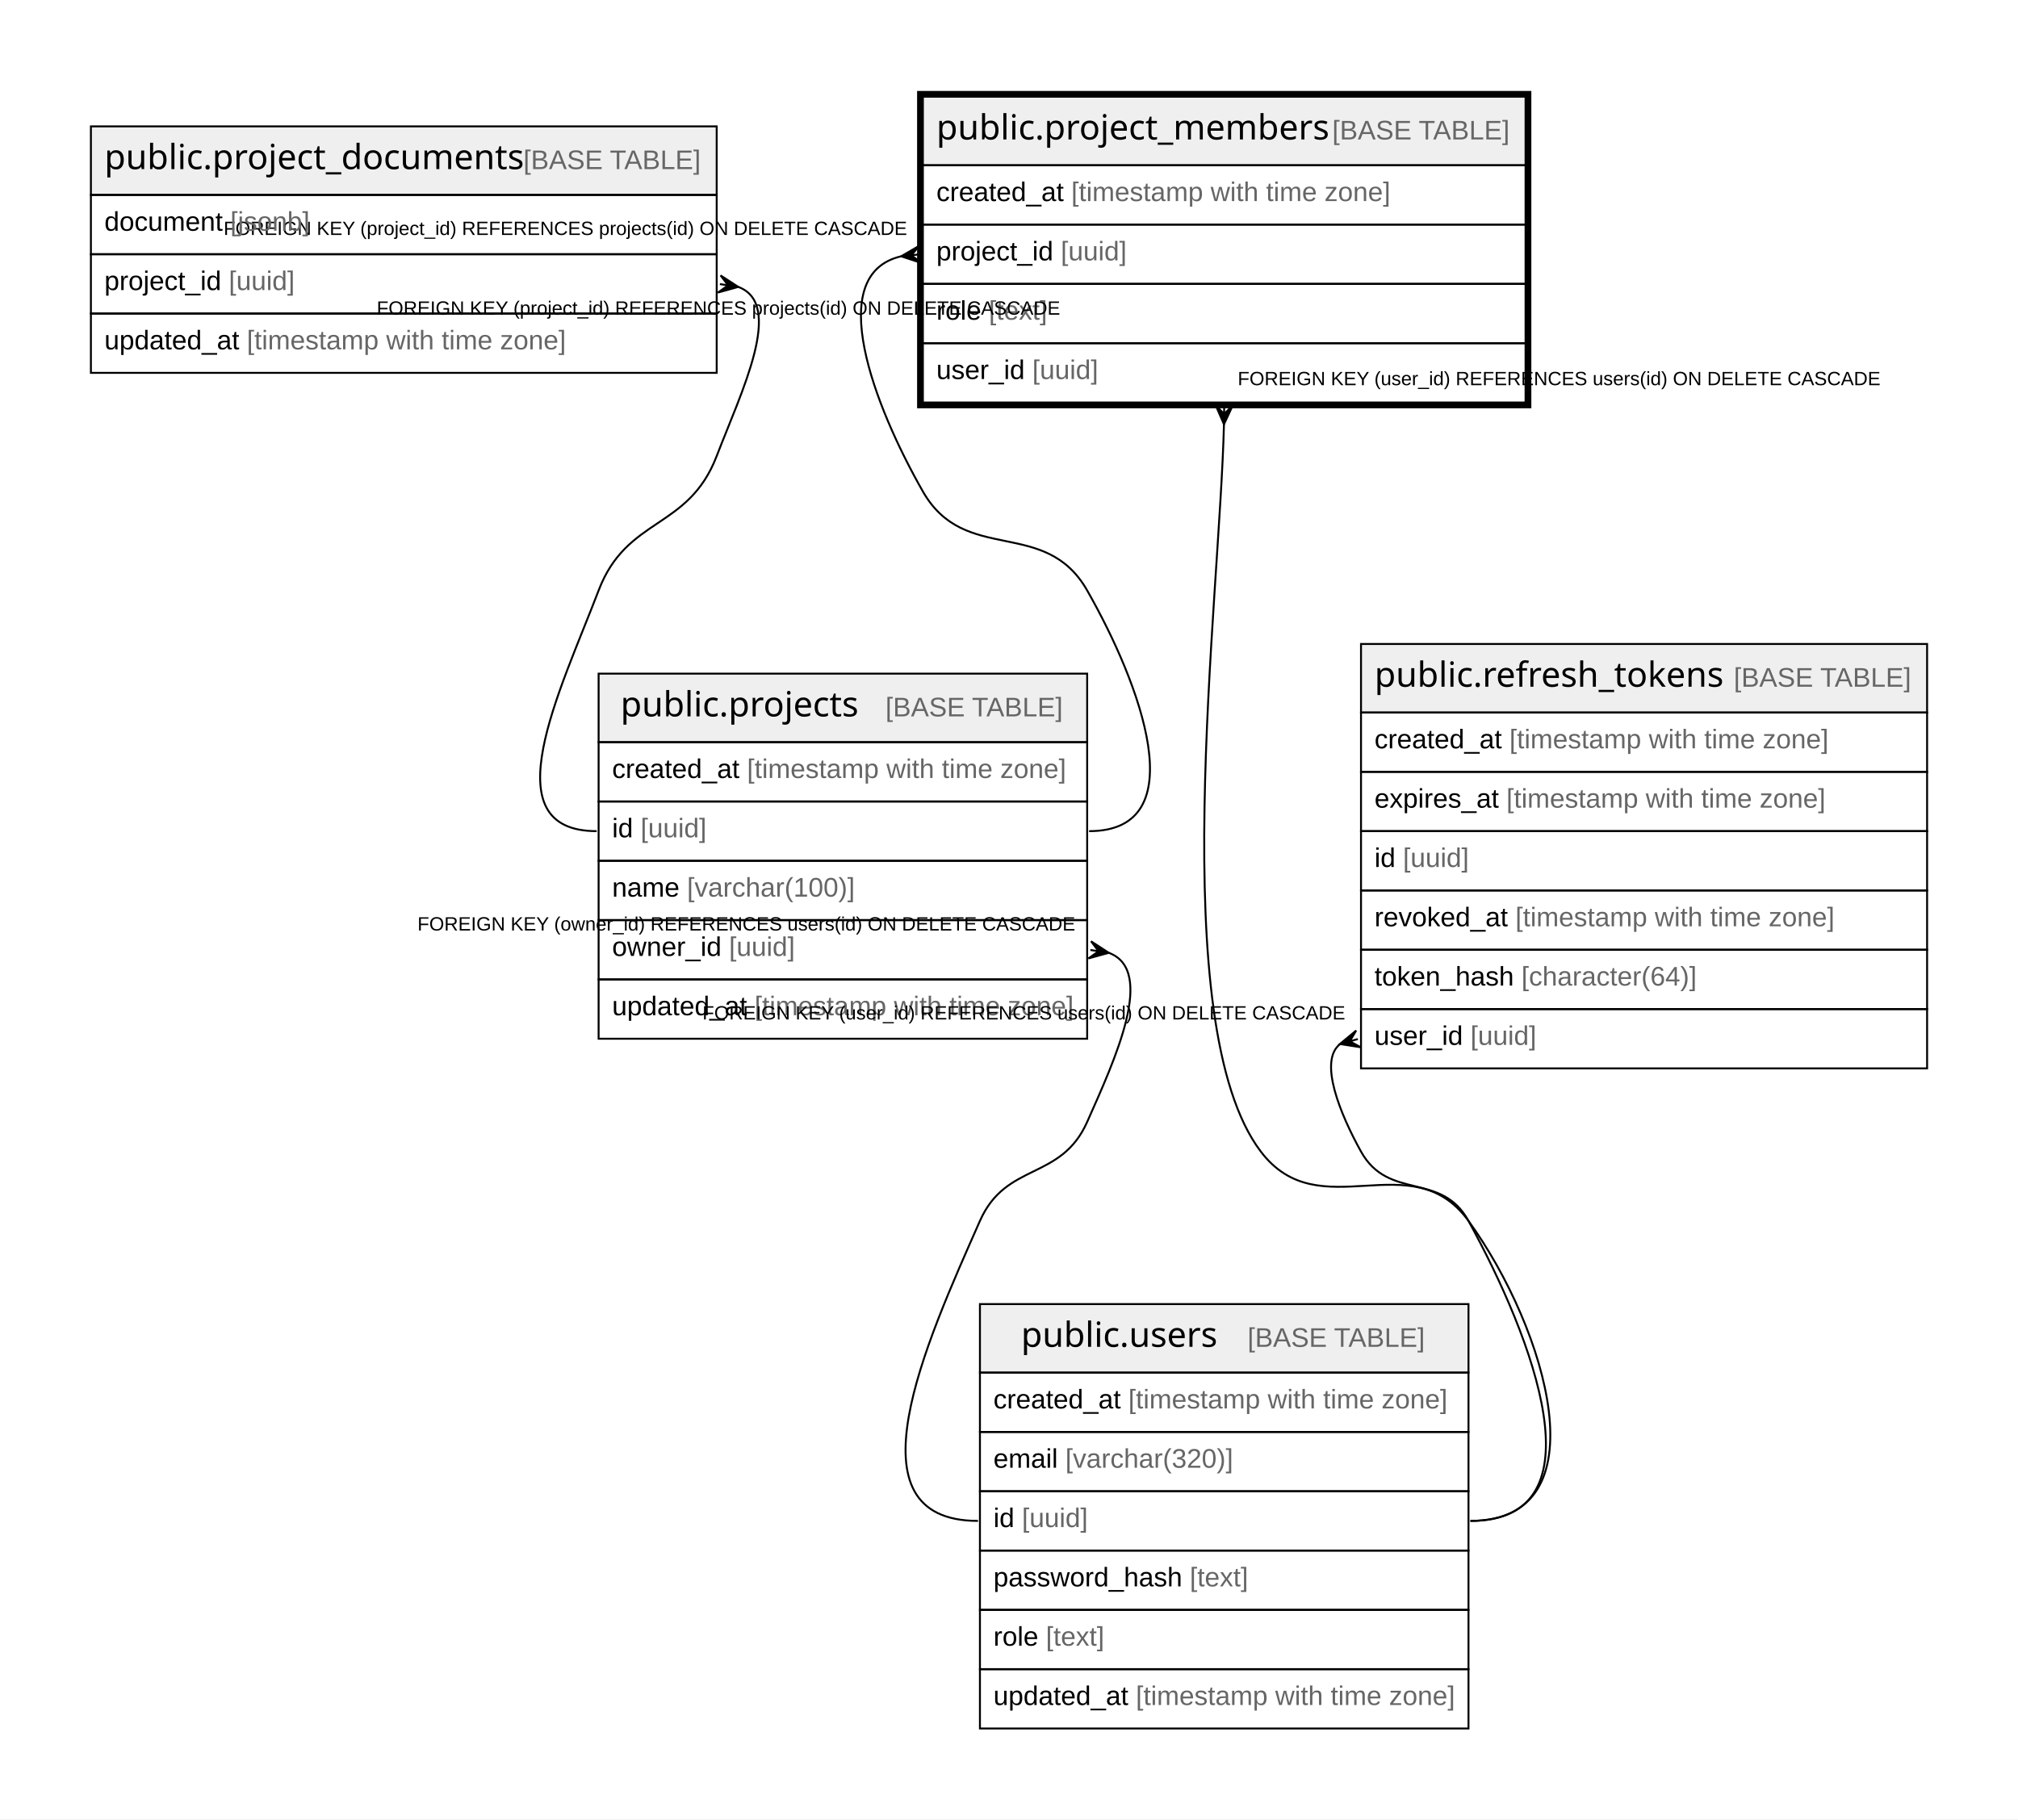
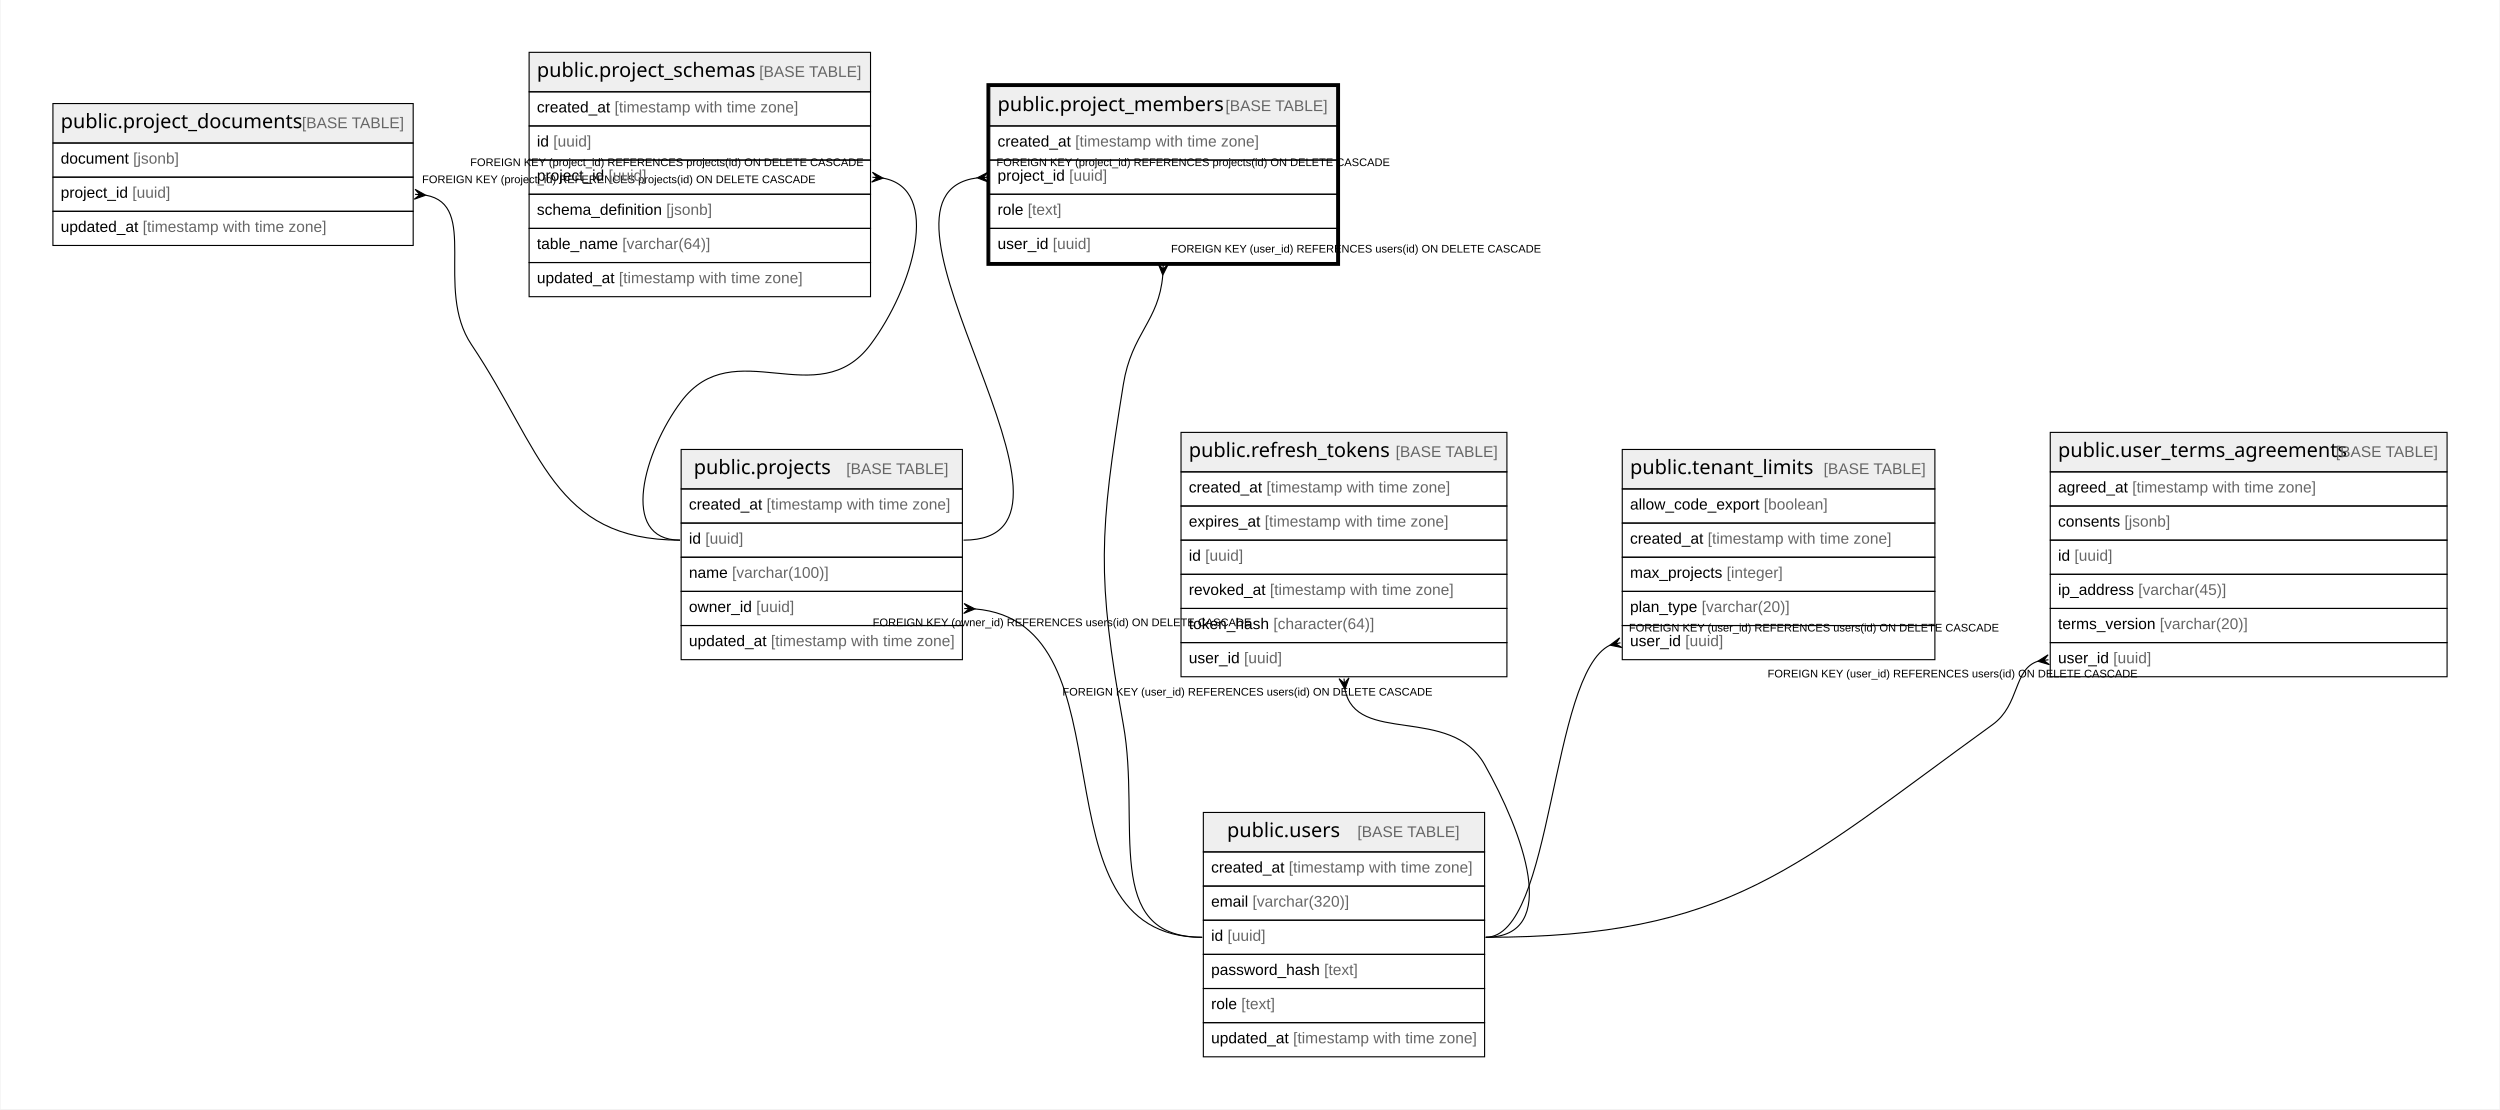
- <svg xmlns="http://www.w3.org/2000/svg" width="1048pt" height="945pt" viewBox="0.00 0.00 1047.84 944.80">
-   <g id="graph0" class="graph" transform="scale(1 1) rotate(0) translate(4 940.8)">
-     <polygon fill="white" stroke="none" points="-4,4 -4,-940.8 1043.84,-940.8 1043.84,4 -4,4" />
+ <svg xmlns="http://www.w3.org/2000/svg" width="2254pt" height="1000pt" viewBox="0.00 0.00 2253.83 1000.40">
+   <g id="graph0" class="graph" transform="scale(1 1) rotate(0) translate(4 996.4)">
+     <polygon fill="white" stroke="none" points="-4,4 -4,-996.4 2249.83,-996.4 2249.83,4 -4,4" />
    <g id="node1" class="node">
-       <polygon fill="#efefef" stroke="none" points="475.2,-855 475.2,-890.6 788.14,-890.6 788.14,-855 475.2,-855" />
-       <polygon fill="none" stroke="black" points="475.2,-855 475.2,-890.6 788.14,-890.6 788.14,-855 475.2,-855" />
-       <text text-anchor="start" x="482.2" y="-868.4" font-family="Arial Bold" font-size="18.00">public.project_members</text>
-       <text text-anchor="start" x="656.65" y="-868.4" font-family="Arial" font-size="14.00">    </text>
-       <text text-anchor="start" x="687.77" y="-868.4" font-family="Arial" font-size="14.00" fill="#666666">[BASE TABLE]</text>
-       <polygon fill="none" stroke="black" points="475.2,-824.2 475.2,-855 788.14,-855 788.14,-824.2 475.2,-824.2" />
-       <text text-anchor="start" x="482.2" y="-836.4" font-family="Arial" font-size="14.00">created_at </text>
-       <text text-anchor="start" x="552.25" y="-836.4" font-family="Arial" font-size="14.00" fill="#666666">[timestamp with time zone]</text>
-       <polygon fill="none" stroke="black" points="475.2,-793.4 475.2,-824.2 788.14,-824.2 788.14,-793.4 475.2,-793.4" />
-       <text text-anchor="start" x="482.2" y="-805.6" font-family="Arial" font-size="14.00">project_id </text>
-       <text text-anchor="start" x="546.8" y="-805.6" font-family="Arial" font-size="14.00" fill="#666666">[uuid]</text>
-       <polygon fill="none" stroke="black" points="475.2,-762.6 475.2,-793.4 788.14,-793.4 788.14,-762.6 475.2,-762.6" />
-       <text text-anchor="start" x="482.2" y="-774.8" font-family="Arial" font-size="14.00">role </text>
-       <text text-anchor="start" x="509.44" y="-774.8" font-family="Arial" font-size="14.00" fill="#666666">[text]</text>
-       <polygon fill="none" stroke="black" points="475.2,-731.8 475.2,-762.6 788.14,-762.6 788.14,-731.8 475.2,-731.8" />
-       <text text-anchor="start" x="482.2" y="-744" font-family="Arial" font-size="14.00">user_id </text>
-       <text text-anchor="start" x="532.01" y="-744" font-family="Arial" font-size="14.00" fill="#666666">[uuid]</text>
-       <polygon fill="none" stroke="black" stroke-width="3" points="473.7,-730.3 473.7,-892.1 789.64,-892.1 789.64,-730.3 473.7,-730.3" />
+       <polygon fill="#efefef" stroke="none" points="888.2,-882.8 888.2,-918.4 1201.14,-918.4 1201.14,-882.8 888.2,-882.8" />
+       <polygon fill="none" stroke="black" points="888.2,-882.8 888.2,-918.4 1201.14,-918.4 1201.14,-882.8 888.2,-882.8" />
+       <text text-anchor="start" x="895.2" y="-896.2" font-family="Arial Bold" font-size="18.00">public.project_members</text>
+       <text text-anchor="start" x="1069.65" y="-896.2" font-family="Arial" font-size="14.00">    </text>
+       <text text-anchor="start" x="1100.77" y="-896.2" font-family="Arial" font-size="14.00" fill="#666666">[BASE TABLE]</text>
+       <polygon fill="none" stroke="black" points="888.2,-852 888.2,-882.8 1201.14,-882.8 1201.14,-852 888.2,-852" />
+       <text text-anchor="start" x="895.2" y="-864.2" font-family="Arial" font-size="14.00">created_at </text>
+       <text text-anchor="start" x="965.25" y="-864.2" font-family="Arial" font-size="14.00" fill="#666666">[timestamp with time zone]</text>
+       <polygon fill="none" stroke="black" points="888.2,-821.2 888.2,-852 1201.14,-852 1201.14,-821.2 888.2,-821.2" />
+       <text text-anchor="start" x="895.2" y="-833.4" font-family="Arial" font-size="14.00">project_id </text>
+       <text text-anchor="start" x="959.8" y="-833.4" font-family="Arial" font-size="14.00" fill="#666666">[uuid]</text>
+       <polygon fill="none" stroke="black" points="888.2,-790.4 888.2,-821.2 1201.14,-821.2 1201.14,-790.4 888.2,-790.4" />
+       <text text-anchor="start" x="895.2" y="-802.6" font-family="Arial" font-size="14.00">role </text>
+       <text text-anchor="start" x="922.44" y="-802.6" font-family="Arial" font-size="14.00" fill="#666666">[text]</text>
+       <polygon fill="none" stroke="black" points="888.2,-759.6 888.2,-790.4 1201.14,-790.4 1201.14,-759.6 888.2,-759.6" />
+       <text text-anchor="start" x="895.2" y="-771.8" font-family="Arial" font-size="14.00">user_id </text>
+       <text text-anchor="start" x="945.01" y="-771.8" font-family="Arial" font-size="14.00" fill="#666666">[uuid]</text>
+       <polygon fill="none" stroke="black" stroke-width="3" points="886.7,-758.1 886.7,-919.9 1202.64,-919.9 1202.64,-758.1 886.7,-758.1" />
    </g>
    <g id="node2" class="node">
-       <polygon fill="#efefef" stroke="none" points="306.83,-555.4 306.83,-591 560.51,-591 560.51,-555.4 306.83,-555.4" />
-       <polygon fill="none" stroke="black" points="306.83,-555.4 306.83,-591 560.51,-591 560.51,-555.4 306.83,-555.4" />
-       <text text-anchor="start" x="318.19" y="-568.8" font-family="Arial Bold" font-size="18.00">public.projects</text>
-       <text text-anchor="start" x="424.66" y="-568.8" font-family="Arial" font-size="14.00">    </text>
-       <text text-anchor="start" x="455.78" y="-568.8" font-family="Arial" font-size="14.00" fill="#666666">[BASE TABLE]</text>
-       <polygon fill="none" stroke="black" points="306.83,-524.6 306.83,-555.4 560.51,-555.4 560.51,-524.6 306.83,-524.6" />
-       <text text-anchor="start" x="313.83" y="-536.8" font-family="Arial" font-size="14.00">created_at </text>
-       <text text-anchor="start" x="383.88" y="-536.8" font-family="Arial" font-size="14.00" fill="#666666">[timestamp with time zone]</text>
-       <polygon fill="none" stroke="black" points="306.83,-493.8 306.83,-524.6 560.51,-524.6 560.51,-493.8 306.83,-493.8" />
-       <text text-anchor="start" x="313.83" y="-506" font-family="Arial" font-size="14.00">id </text>
-       <text text-anchor="start" x="328.62" y="-506" font-family="Arial" font-size="14.00" fill="#666666">[uuid]</text>
-       <polygon fill="none" stroke="black" points="306.83,-463 306.83,-493.8 560.51,-493.8 560.51,-463 306.83,-463" />
-       <text text-anchor="start" x="313.83" y="-475.2" font-family="Arial" font-size="14.00">name </text>
-       <text text-anchor="start" x="352.74" y="-475.2" font-family="Arial" font-size="14.00" fill="#666666">[varchar(100)]</text>
-       <polygon fill="none" stroke="black" points="306.83,-432.2 306.83,-463 560.51,-463 560.51,-432.2 306.83,-432.2" />
-       <text text-anchor="start" x="313.83" y="-444.4" font-family="Arial" font-size="14.00">owner_id </text>
-       <text text-anchor="start" x="374.53" y="-444.4" font-family="Arial" font-size="14.00" fill="#666666">[uuid]</text>
-       <polygon fill="none" stroke="black" points="306.83,-401.4 306.83,-432.2 560.51,-432.2 560.51,-401.4 306.83,-401.4" />
-       <text text-anchor="start" x="313.83" y="-413.6" font-family="Arial" font-size="14.00">updated_at </text>
-       <text text-anchor="start" x="387.79" y="-413.6" font-family="Arial" font-size="14.00" fill="#666666">[timestamp with time zone]</text>
+       <polygon fill="#efefef" stroke="none" points="609.83,-555.4 609.83,-591 863.51,-591 863.51,-555.4 609.83,-555.4" />
+       <polygon fill="none" stroke="black" points="609.83,-555.4 609.83,-591 863.51,-591 863.51,-555.4 609.83,-555.4" />
+       <text text-anchor="start" x="621.19" y="-568.8" font-family="Arial Bold" font-size="18.00">public.projects</text>
+       <text text-anchor="start" x="727.66" y="-568.8" font-family="Arial" font-size="14.00">    </text>
+       <text text-anchor="start" x="758.78" y="-568.8" font-family="Arial" font-size="14.00" fill="#666666">[BASE TABLE]</text>
+       <polygon fill="none" stroke="black" points="609.83,-524.6 609.83,-555.4 863.51,-555.4 863.51,-524.6 609.83,-524.6" />
+       <text text-anchor="start" x="616.83" y="-536.8" font-family="Arial" font-size="14.00">created_at </text>
+       <text text-anchor="start" x="686.88" y="-536.8" font-family="Arial" font-size="14.00" fill="#666666">[timestamp with time zone]</text>
+       <polygon fill="none" stroke="black" points="609.83,-493.8 609.83,-524.6 863.51,-524.6 863.51,-493.8 609.83,-493.8" />
+       <text text-anchor="start" x="616.83" y="-506" font-family="Arial" font-size="14.00">id </text>
+       <text text-anchor="start" x="631.62" y="-506" font-family="Arial" font-size="14.00" fill="#666666">[uuid]</text>
+       <polygon fill="none" stroke="black" points="609.83,-463 609.83,-493.8 863.51,-493.8 863.51,-463 609.83,-463" />
+       <text text-anchor="start" x="616.83" y="-475.2" font-family="Arial" font-size="14.00">name </text>
+       <text text-anchor="start" x="655.74" y="-475.2" font-family="Arial" font-size="14.00" fill="#666666">[varchar(100)]</text>
+       <polygon fill="none" stroke="black" points="609.83,-432.2 609.83,-463 863.51,-463 863.51,-432.2 609.83,-432.2" />
+       <text text-anchor="start" x="616.83" y="-444.4" font-family="Arial" font-size="14.00">owner_id </text>
+       <text text-anchor="start" x="677.53" y="-444.4" font-family="Arial" font-size="14.00" fill="#666666">[uuid]</text>
+       <polygon fill="none" stroke="black" points="609.83,-401.4 609.83,-432.2 863.51,-432.2 863.51,-401.4 609.83,-401.4" />
+       <text text-anchor="start" x="616.83" y="-413.6" font-family="Arial" font-size="14.00">updated_at </text>
+       <text text-anchor="start" x="690.79" y="-413.6" font-family="Arial" font-size="14.00" fill="#666666">[timestamp with time zone]</text>
    </g>
    <g id="edge1" class="edge">
-       <path fill="none" stroke="black" d="M463.86,-807.71C423.46,-798.3 449.98,-729.82 475.2,-685.6 497.13,-647.15 538.58,-672.65 560.51,-634.2 588.03,-585.94 617.07,-509.2 561.51,-509.2" />
-       <polygon fill="black" stroke="black" points="463.92,-807.72 473.4,-813.24 469.23,-808.28 473.54,-808.73 473.54,-808.73 473.54,-808.73 469.23,-808.28 474.34,-804.29 463.92,-807.72" />
-       <text text-anchor="start" x="112.12" y="-818.8" font-family="Arial" font-size="10.00">FOREIGN KEY (project_id) REFERENCES projects(id) ON DELETE CASCADE</text>
+       <path fill="none" stroke="black" d="M876.88,-835.98C754.74,-820.19 1006.67,-509.2 864.51,-509.2" />
+       <polygon fill="black" stroke="black" points="876.89,-835.98 886.6,-841.07 882.21,-836.3 886.54,-836.56 886.54,-836.56 886.54,-836.56 882.21,-836.3 887.14,-832.09 876.89,-835.98" />
+       <text text-anchor="start" x="894.2" y="-846.6" font-family="Arial" font-size="10.00">FOREIGN KEY (project_id) REFERENCES projects(id) ON DELETE CASCADE</text>
+     </g>
+     <g id="node5" class="node">
+       <polygon fill="#efefef" stroke="none" points="1080.83,-228 1080.83,-263.6 1334.51,-263.6 1334.51,-228 1080.83,-228" />
+       <polygon fill="none" stroke="black" points="1080.83,-228 1080.83,-263.6 1334.51,-263.6 1334.51,-228 1080.83,-228" />
+       <text text-anchor="start" x="1102.18" y="-241.4" font-family="Arial Bold" font-size="18.00">public.users</text>
+       <text text-anchor="start" x="1188.67" y="-241.4" font-family="Arial" font-size="14.00">    </text>
+       <text text-anchor="start" x="1219.78" y="-241.4" font-family="Arial" font-size="14.00" fill="#666666">[BASE TABLE]</text>
+       <polygon fill="none" stroke="black" points="1080.83,-197.2 1080.83,-228 1334.51,-228 1334.51,-197.2 1080.83,-197.2" />
+       <text text-anchor="start" x="1087.83" y="-209.4" font-family="Arial" font-size="14.00">created_at </text>
+       <text text-anchor="start" x="1157.88" y="-209.4" font-family="Arial" font-size="14.00" fill="#666666">[timestamp with time zone]</text>
+       <polygon fill="none" stroke="black" points="1080.83,-166.4 1080.83,-197.2 1334.51,-197.2 1334.51,-166.4 1080.83,-166.4" />
+       <text text-anchor="start" x="1087.83" y="-178.6" font-family="Arial" font-size="14.00">email </text>
+       <text text-anchor="start" x="1125.17" y="-178.6" font-family="Arial" font-size="14.00" fill="#666666">[varchar(320)]</text>
+       <polygon fill="none" stroke="black" points="1080.83,-135.6 1080.83,-166.4 1334.51,-166.4 1334.51,-135.6 1080.83,-135.6" />
+       <text text-anchor="start" x="1087.83" y="-147.8" font-family="Arial" font-size="14.00">id </text>
+       <text text-anchor="start" x="1102.62" y="-147.8" font-family="Arial" font-size="14.00" fill="#666666">[uuid]</text>
+       <polygon fill="none" stroke="black" points="1080.83,-104.8 1080.83,-135.6 1334.51,-135.6 1334.51,-104.8 1080.83,-104.8" />
+       <text text-anchor="start" x="1087.83" y="-117" font-family="Arial" font-size="14.00">password_hash </text>
+       <text text-anchor="start" x="1189.78" y="-117" font-family="Arial" font-size="14.00" fill="#666666">[text]</text>
+       <polygon fill="none" stroke="black" points="1080.83,-74 1080.83,-104.8 1334.51,-104.8 1334.51,-74 1080.83,-74" />
+       <text text-anchor="start" x="1087.83" y="-86.2" font-family="Arial" font-size="14.00">role </text>
+       <text text-anchor="start" x="1115.06" y="-86.2" font-family="Arial" font-size="14.00" fill="#666666">[text]</text>
+       <polygon fill="none" stroke="black" points="1080.83,-43.2 1080.83,-74 1334.51,-74 1334.51,-43.2 1080.83,-43.2" />
+       <text text-anchor="start" x="1087.83" y="-55.4" font-family="Arial" font-size="14.00">updated_at </text>
+       <text text-anchor="start" x="1161.79" y="-55.4" font-family="Arial" font-size="14.00" fill="#666666">[timestamp with time zone]</text>
+     </g>
+     <g id="edge5" class="edge">
+       <path fill="none" stroke="black" d="M1044.25,-748.19C1040.74,-706.26 1016.19,-696.33 1008.67,-649.6 987.01,-514.98 984.58,-477.01 1008.67,-342.8 1024.74,-253.31 988.91,-151 1079.83,-151" />
+       <polygon fill="black" stroke="black" points="1044.25,-748.27 1040.16,-758.45 1044.47,-753.6 1044.64,-757.93 1044.64,-757.93 1044.64,-757.93 1044.47,-753.6 1049.15,-758.08 1044.25,-748.27" />
+       <text text-anchor="start" x="1051.67" y="-768.6" font-family="Arial" font-size="10.00">FOREIGN KEY (user_id) REFERENCES users(id) ON DELETE CASCADE</text>
+     </g>
+     <g id="edge4" class="edge">
+       <path fill="none" stroke="black" d="M874.64,-447.2C1022.79,-434.99 920.43,-151 1079.83,-151" />
+       <polygon fill="black" stroke="black" points="874.84,-447.19 864.67,-443.09 869.51,-447.4 865.18,-447.57 865.18,-447.57 865.18,-447.57 869.51,-447.4 865.03,-452.08 874.84,-447.19" />
+       <text text-anchor="start" x="782.58" y="-431.6" font-family="Arial" font-size="10.00">FOREIGN KEY (owner_id) REFERENCES users(id) ON DELETE CASCADE</text>
+     </g>
+     <g id="node3" class="node">
+       <polygon fill="#efefef" stroke="none" points="43.2,-867.4 43.2,-903 368.14,-903 368.14,-867.4 43.2,-867.4" />
+       <polygon fill="none" stroke="black" points="43.2,-867.4 43.2,-903 368.14,-903 368.14,-867.4 43.2,-867.4" />
+       <text text-anchor="start" x="50.2" y="-880.8" font-family="Arial Bold" font-size="18.00">public.project_documents</text>
+       <text text-anchor="start" x="236.65" y="-880.8" font-family="Arial" font-size="14.00">    </text>
+       <text text-anchor="start" x="267.77" y="-880.8" font-family="Arial" font-size="14.00" fill="#666666">[BASE TABLE]</text>
+       <polygon fill="none" stroke="black" points="43.2,-836.6 43.2,-867.4 368.14,-867.4 368.14,-836.6 43.2,-836.6" />
+       <text text-anchor="start" x="50.2" y="-848.8" font-family="Arial" font-size="14.00">document </text>
+       <text text-anchor="start" x="115.57" y="-848.8" font-family="Arial" font-size="14.00" fill="#666666">[jsonb]</text>
+       <polygon fill="none" stroke="black" points="43.2,-805.8 43.2,-836.6 368.14,-836.6 368.14,-805.8 43.2,-805.8" />
+       <text text-anchor="start" x="50.2" y="-818" font-family="Arial" font-size="14.00">project_id </text>
+       <text text-anchor="start" x="114.79" y="-818" font-family="Arial" font-size="14.00" fill="#666666">[uuid]</text>
+       <polygon fill="none" stroke="black" points="43.2,-775 43.2,-805.8 368.14,-805.8 368.14,-775 43.2,-775" />
+       <text text-anchor="start" x="50.2" y="-787.2" font-family="Arial" font-size="14.00">updated_at </text>
+       <text text-anchor="start" x="124.16" y="-787.2" font-family="Arial" font-size="14.00" fill="#666666">[timestamp with time zone]</text>
+     </g>
+     <g id="edge2" class="edge">
+       <path fill="none" stroke="black" d="M379.35,-820.38C428.18,-811.68 386.88,-736.02 420.67,-685.6 484.48,-590.38 494.2,-509.2 608.83,-509.2" />
+       <polygon fill="black" stroke="black" points="379.44,-820.37 369.11,-816.69 374.12,-820.8 369.81,-821.15 369.81,-821.15 369.81,-821.15 374.12,-820.8 369.84,-825.66 379.44,-820.37" />
+       <text text-anchor="start" x="376.14" y="-831.2" font-family="Arial" font-size="10.00">FOREIGN KEY (project_id) REFERENCES projects(id) ON DELETE CASCADE</text>
    </g>
    <g id="node4" class="node">
-       <polygon fill="#efefef" stroke="none" points="504.83,-228 504.83,-263.6 758.51,-263.6 758.51,-228 504.83,-228" />
-       <polygon fill="none" stroke="black" points="504.83,-228 504.83,-263.6 758.51,-263.6 758.51,-228 504.83,-228" />
-       <text text-anchor="start" x="526.18" y="-241.4" font-family="Arial Bold" font-size="18.00">public.users</text>
-       <text text-anchor="start" x="612.67" y="-241.4" font-family="Arial" font-size="14.00">    </text>
-       <text text-anchor="start" x="643.78" y="-241.4" font-family="Arial" font-size="14.00" fill="#666666">[BASE TABLE]</text>
-       <polygon fill="none" stroke="black" points="504.83,-197.2 504.83,-228 758.51,-228 758.51,-197.2 504.83,-197.2" />
-       <text text-anchor="start" x="511.83" y="-209.4" font-family="Arial" font-size="14.00">created_at </text>
-       <text text-anchor="start" x="581.88" y="-209.4" font-family="Arial" font-size="14.00" fill="#666666">[timestamp with time zone]</text>
-       <polygon fill="none" stroke="black" points="504.83,-166.4 504.83,-197.2 758.51,-197.2 758.51,-166.4 504.83,-166.4" />
-       <text text-anchor="start" x="511.83" y="-178.6" font-family="Arial" font-size="14.00">email </text>
-       <text text-anchor="start" x="549.17" y="-178.6" font-family="Arial" font-size="14.00" fill="#666666">[varchar(320)]</text>
-       <polygon fill="none" stroke="black" points="504.83,-135.6 504.83,-166.4 758.51,-166.4 758.51,-135.6 504.83,-135.6" />
-       <text text-anchor="start" x="511.83" y="-147.8" font-family="Arial" font-size="14.00">id </text>
-       <text text-anchor="start" x="526.62" y="-147.8" font-family="Arial" font-size="14.00" fill="#666666">[uuid]</text>
-       <polygon fill="none" stroke="black" points="504.83,-104.8 504.83,-135.6 758.51,-135.6 758.51,-104.8 504.83,-104.8" />
-       <text text-anchor="start" x="511.83" y="-117" font-family="Arial" font-size="14.00">password_hash </text>
-       <text text-anchor="start" x="613.78" y="-117" font-family="Arial" font-size="14.00" fill="#666666">[text]</text>
-       <polygon fill="none" stroke="black" points="504.83,-74 504.83,-104.8 758.51,-104.8 758.51,-74 504.83,-74" />
-       <text text-anchor="start" x="511.83" y="-86.2" font-family="Arial" font-size="14.00">role </text>
-       <text text-anchor="start" x="539.06" y="-86.2" font-family="Arial" font-size="14.00" fill="#666666">[text]</text>
-       <polygon fill="none" stroke="black" points="504.83,-43.2 504.83,-74 758.51,-74 758.51,-43.2 504.83,-43.2" />
-       <text text-anchor="start" x="511.83" y="-55.4" font-family="Arial" font-size="14.00">updated_at </text>
-       <text text-anchor="start" x="585.79" y="-55.4" font-family="Arial" font-size="14.00" fill="#666666">[timestamp with time zone]</text>
-     </g>
-     <g id="edge4" class="edge">
-       <path fill="none" stroke="black" d="M631.54,-720.6C629.33,-627.42 600.45,-409.03 650.67,-342.8 681.2,-302.54 728.84,-347.7 758.51,-306.8 799.17,-250.75 828.76,-151 759.51,-151" />
-       <polygon fill="black" stroke="black" points="631.54,-720.47 627.17,-730.52 631.61,-725.8 631.66,-730.13 631.66,-730.13 631.66,-730.13 631.61,-725.8 636.17,-730.41 631.54,-720.47" />
-       <text text-anchor="start" x="638.67" y="-740.8" font-family="Arial" font-size="10.00">FOREIGN KEY (user_id) REFERENCES users(id) ON DELETE CASCADE</text>
+       <polygon fill="#efefef" stroke="none" points="472.7,-913.6 472.7,-949.2 780.64,-949.2 780.64,-913.6 472.7,-913.6" />
+       <polygon fill="none" stroke="black" points="472.7,-913.6 472.7,-949.2 780.64,-949.2 780.64,-913.6 472.7,-913.6" />
+       <text text-anchor="start" x="479.7" y="-927" font-family="Arial Bold" font-size="18.00">public.project_schemas</text>
+       <text text-anchor="start" x="649.15" y="-927" font-family="Arial" font-size="14.00">    </text>
+       <text text-anchor="start" x="680.26" y="-927" font-family="Arial" font-size="14.00" fill="#666666">[BASE TABLE]</text>
+       <polygon fill="none" stroke="black" points="472.7,-882.8 472.7,-913.6 780.64,-913.6 780.64,-882.8 472.7,-882.8" />
+       <text text-anchor="start" x="479.7" y="-895" font-family="Arial" font-size="14.00">created_at </text>
+       <text text-anchor="start" x="549.75" y="-895" font-family="Arial" font-size="14.00" fill="#666666">[timestamp with time zone]</text>
+       <polygon fill="none" stroke="black" points="472.7,-852 472.7,-882.8 780.64,-882.8 780.64,-852 472.7,-852" />
+       <text text-anchor="start" x="479.7" y="-864.2" font-family="Arial" font-size="14.00">id </text>
+       <text text-anchor="start" x="494.49" y="-864.2" font-family="Arial" font-size="14.00" fill="#666666">[uuid]</text>
+       <polygon fill="none" stroke="black" points="472.7,-821.2 472.7,-852 780.64,-852 780.64,-821.2 472.7,-821.2" />
+       <text text-anchor="start" x="479.7" y="-833.4" font-family="Arial" font-size="14.00">project_id </text>
+       <text text-anchor="start" x="544.3" y="-833.4" font-family="Arial" font-size="14.00" fill="#666666">[uuid]</text>
+       <polygon fill="none" stroke="black" points="472.7,-790.4 472.7,-821.2 780.64,-821.2 780.64,-790.4 472.7,-790.4" />
+       <text text-anchor="start" x="479.7" y="-802.6" font-family="Arial" font-size="14.00">schema_definition </text>
+       <text text-anchor="start" x="596.44" y="-802.6" font-family="Arial" font-size="14.00" fill="#666666">[jsonb]</text>
+       <polygon fill="none" stroke="black" points="472.7,-759.6 472.7,-790.4 780.64,-790.4 780.64,-759.6 472.7,-759.6" />
+       <text text-anchor="start" x="479.7" y="-771.8" font-family="Arial" font-size="14.00">table_name </text>
+       <text text-anchor="start" x="556.76" y="-771.8" font-family="Arial" font-size="14.00" fill="#666666">[varchar(64)]</text>
+       <polygon fill="none" stroke="black" points="472.7,-728.8 472.7,-759.6 780.64,-759.6 780.64,-728.8 472.7,-728.8" />
+       <text text-anchor="start" x="479.7" y="-741" font-family="Arial" font-size="14.00">updated_at </text>
+       <text text-anchor="start" x="553.66" y="-741" font-family="Arial" font-size="14.00" fill="#666666">[timestamp with time zone]</text>
    </g>
    <g id="edge3" class="edge">
-       <path fill="none" stroke="black" d="M571.7,-446.03C596.34,-436.99 575.01,-390.82 560.51,-358.2 546.83,-327.42 518.44,-337.61 504.83,-306.8 476.85,-243.46 434.58,-151 503.83,-151" />
-       <polygon fill="black" stroke="black" points="571.73,-446.03 561.16,-443.1 566.45,-446.84 562.17,-447.5 562.17,-447.5 562.17,-447.5 566.45,-446.84 562.53,-452 571.73,-446.03" />
-       <text text-anchor="start" x="212.77" y="-457.6" font-family="Arial" font-size="10.00">FOREIGN KEY (owner_id) REFERENCES users(id) ON DELETE CASCADE</text>
-     </g>
-     <g id="node3" class="node">
-       <polygon fill="#efefef" stroke="none" points="43.2,-839.6 43.2,-875.2 368.14,-875.2 368.14,-839.6 43.2,-839.6" />
-       <polygon fill="none" stroke="black" points="43.2,-839.6 43.2,-875.2 368.14,-875.2 368.14,-839.6 43.2,-839.6" />
-       <text text-anchor="start" x="50.2" y="-853" font-family="Arial Bold" font-size="18.00">public.project_documents</text>
-       <text text-anchor="start" x="236.65" y="-853" font-family="Arial" font-size="14.00">    </text>
-       <text text-anchor="start" x="267.77" y="-853" font-family="Arial" font-size="14.00" fill="#666666">[BASE TABLE]</text>
-       <polygon fill="none" stroke="black" points="43.2,-808.8 43.2,-839.6 368.14,-839.6 368.14,-808.8 43.2,-808.8" />
-       <text text-anchor="start" x="50.2" y="-821" font-family="Arial" font-size="14.00">document </text>
-       <text text-anchor="start" x="115.57" y="-821" font-family="Arial" font-size="14.00" fill="#666666">[jsonb]</text>
-       <polygon fill="none" stroke="black" points="43.2,-778 43.2,-808.8 368.14,-808.8 368.14,-778 43.2,-778" />
-       <text text-anchor="start" x="50.2" y="-790.2" font-family="Arial" font-size="14.00">project_id </text>
-       <text text-anchor="start" x="114.79" y="-790.2" font-family="Arial" font-size="14.00" fill="#666666">[uuid]</text>
-       <polygon fill="none" stroke="black" points="43.2,-747.2 43.2,-778 368.14,-778 368.14,-747.2 43.2,-747.2" />
-       <text text-anchor="start" x="50.2" y="-759.4" font-family="Arial" font-size="14.00">updated_at </text>
-       <text text-anchor="start" x="124.16" y="-759.4" font-family="Arial" font-size="14.00" fill="#666666">[timestamp with time zone]</text>
-     </g>
-     <g id="edge2" class="edge">
-       <path fill="none" stroke="black" d="M379.28,-791.85C403.62,-782.93 380.92,-737.34 368.14,-704 353.36,-665.44 321.54,-672.78 306.83,-634.2 287.03,-582.29 250.27,-509.2 305.83,-509.2" />
-       <polygon fill="black" stroke="black" points="379.36,-791.84 368.79,-788.9 374.08,-792.65 369.8,-793.3 369.8,-793.3 369.8,-793.3 374.08,-792.65 370.15,-797.8 379.36,-791.84" />
-       <text text-anchor="start" x="191.6" y="-777.4" font-family="Arial" font-size="10.00">FOREIGN KEY (project_id) REFERENCES projects(id) ON DELETE CASCADE</text>
-     </g>
-     <g id="node5" class="node">
-       <polygon fill="#efefef" stroke="none" points="702.7,-570.8 702.7,-606.4 996.64,-606.4 996.64,-570.8 702.7,-570.8" />
-       <polygon fill="none" stroke="black" points="702.7,-570.8 702.7,-606.4 996.64,-606.4 996.64,-570.8 702.7,-570.8" />
-       <text text-anchor="start" x="709.7" y="-584.2" font-family="Arial Bold" font-size="18.00">public.refresh_tokens</text>
-       <text text-anchor="start" x="865.15" y="-584.2" font-family="Arial" font-size="14.00">    </text>
-       <text text-anchor="start" x="896.27" y="-584.2" font-family="Arial" font-size="14.00" fill="#666666">[BASE TABLE]</text>
-       <polygon fill="none" stroke="black" points="702.7,-540 702.7,-570.8 996.64,-570.8 996.64,-540 702.7,-540" />
-       <text text-anchor="start" x="709.7" y="-552.2" font-family="Arial" font-size="14.00">created_at </text>
-       <text text-anchor="start" x="779.75" y="-552.2" font-family="Arial" font-size="14.00" fill="#666666">[timestamp with time zone]</text>
-       <polygon fill="none" stroke="black" points="702.7,-509.2 702.7,-540 996.64,-540 996.64,-509.2 702.7,-509.2" />
-       <text text-anchor="start" x="709.7" y="-521.4" font-family="Arial" font-size="14.00">expires_at </text>
-       <text text-anchor="start" x="778.18" y="-521.4" font-family="Arial" font-size="14.00" fill="#666666">[timestamp with time zone]</text>
-       <polygon fill="none" stroke="black" points="702.7,-478.4 702.7,-509.2 996.64,-509.2 996.64,-478.4 702.7,-478.4" />
-       <text text-anchor="start" x="709.7" y="-490.6" font-family="Arial" font-size="14.00">id </text>
-       <text text-anchor="start" x="724.49" y="-490.6" font-family="Arial" font-size="14.00" fill="#666666">[uuid]</text>
-       <polygon fill="none" stroke="black" points="702.7,-447.6 702.7,-478.4 996.64,-478.4 996.64,-447.6 702.7,-447.6" />
-       <text text-anchor="start" x="709.7" y="-459.8" font-family="Arial" font-size="14.00">revoked_at </text>
-       <text text-anchor="start" x="782.86" y="-459.8" font-family="Arial" font-size="14.00" fill="#666666">[timestamp with time zone]</text>
-       <polygon fill="none" stroke="black" points="702.7,-416.8 702.7,-447.6 996.64,-447.6 996.64,-416.8 702.7,-416.8" />
-       <text text-anchor="start" x="709.7" y="-429" font-family="Arial" font-size="14.00">token_hash </text>
-       <text text-anchor="start" x="785.98" y="-429" font-family="Arial" font-size="14.00" fill="#666666">[character(64)]</text>
-       <polygon fill="none" stroke="black" points="702.7,-386 702.7,-416.8 996.64,-416.8 996.64,-386 702.7,-386" />
-       <text text-anchor="start" x="709.7" y="-398.2" font-family="Arial" font-size="14.00">user_id </text>
-       <text text-anchor="start" x="759.51" y="-398.2" font-family="Arial" font-size="14.00" fill="#666666">[uuid]</text>
-     </g>
-     <g id="edge5" class="edge">
-       <path fill="none" stroke="black" d="M691.96,-398.72C680.33,-389.99 692.12,-361.83 702.7,-342.8 717.04,-317 744.3,-332.67 758.51,-306.8 791.84,-246.1 828.76,-151 759.51,-151" />
-       <polygon fill="black" stroke="black" points="691.73,-398.66 700.18,-405.65 696.88,-400.07 701.05,-401.22 701.05,-401.22 701.05,-401.22 696.88,-400.07 702.57,-396.97 691.73,-398.66" />
-       <text text-anchor="start" x="360.74" y="-411.4" font-family="Arial" font-size="10.00">FOREIGN KEY (user_id) REFERENCES users(id) ON DELETE CASCADE</text>
+       <path fill="none" stroke="black" d="M791.81,-835.75C845.66,-826.09 818.65,-736.39 780.64,-685.6 733.13,-622.13 657.38,-697.63 609.83,-634.2 576.51,-589.75 553.27,-509.2 608.83,-509.2" />
+       <polygon fill="black" stroke="black" points="791.94,-835.74 781.6,-832.09 786.62,-836.18 782.3,-836.54 782.3,-836.54 782.3,-836.54 786.62,-836.18 782.34,-841.06 791.94,-835.74" />
+       <text text-anchor="start" x="419.55" y="-846.6" font-family="Arial" font-size="10.00">FOREIGN KEY (project_id) REFERENCES projects(id) ON DELETE CASCADE</text>
+     </g>
+     <g id="node6" class="node">
+       <polygon fill="#efefef" stroke="none" points="1060.7,-570.8 1060.7,-606.4 1354.64,-606.4 1354.64,-570.8 1060.7,-570.8" />
+       <polygon fill="none" stroke="black" points="1060.7,-570.8 1060.7,-606.4 1354.64,-606.4 1354.64,-570.8 1060.7,-570.8" />
+       <text text-anchor="start" x="1067.7" y="-584.2" font-family="Arial Bold" font-size="18.00">public.refresh_tokens</text>
+       <text text-anchor="start" x="1223.15" y="-584.2" font-family="Arial" font-size="14.00">    </text>
+       <text text-anchor="start" x="1254.27" y="-584.2" font-family="Arial" font-size="14.00" fill="#666666">[BASE TABLE]</text>
+       <polygon fill="none" stroke="black" points="1060.7,-540 1060.7,-570.8 1354.64,-570.8 1354.64,-540 1060.7,-540" />
+       <text text-anchor="start" x="1067.7" y="-552.2" font-family="Arial" font-size="14.00">created_at </text>
+       <text text-anchor="start" x="1137.75" y="-552.2" font-family="Arial" font-size="14.00" fill="#666666">[timestamp with time zone]</text>
+       <polygon fill="none" stroke="black" points="1060.7,-509.2 1060.7,-540 1354.64,-540 1354.64,-509.2 1060.7,-509.2" />
+       <text text-anchor="start" x="1067.7" y="-521.4" font-family="Arial" font-size="14.00">expires_at </text>
+       <text text-anchor="start" x="1136.18" y="-521.4" font-family="Arial" font-size="14.00" fill="#666666">[timestamp with time zone]</text>
+       <polygon fill="none" stroke="black" points="1060.7,-478.4 1060.7,-509.2 1354.64,-509.2 1354.64,-478.4 1060.7,-478.4" />
+       <text text-anchor="start" x="1067.7" y="-490.6" font-family="Arial" font-size="14.00">id </text>
+       <text text-anchor="start" x="1082.49" y="-490.6" font-family="Arial" font-size="14.00" fill="#666666">[uuid]</text>
+       <polygon fill="none" stroke="black" points="1060.7,-447.6 1060.7,-478.4 1354.64,-478.4 1354.64,-447.6 1060.7,-447.6" />
+       <text text-anchor="start" x="1067.7" y="-459.8" font-family="Arial" font-size="14.00">revoked_at </text>
+       <text text-anchor="start" x="1140.86" y="-459.8" font-family="Arial" font-size="14.00" fill="#666666">[timestamp with time zone]</text>
+       <polygon fill="none" stroke="black" points="1060.7,-416.8 1060.7,-447.6 1354.64,-447.6 1354.64,-416.8 1060.7,-416.8" />
+       <text text-anchor="start" x="1067.7" y="-429" font-family="Arial" font-size="14.00">token_hash </text>
+       <text text-anchor="start" x="1143.98" y="-429" font-family="Arial" font-size="14.00" fill="#666666">[character(64)]</text>
+       <polygon fill="none" stroke="black" points="1060.7,-386 1060.7,-416.8 1354.64,-416.8 1354.64,-386 1060.7,-386" />
+       <text text-anchor="start" x="1067.7" y="-398.2" font-family="Arial" font-size="14.00">user_id </text>
+       <text text-anchor="start" x="1117.51" y="-398.2" font-family="Arial" font-size="14.00" fill="#666666">[uuid]</text>
+     </g>
+     <g id="edge6" class="edge">
+       <path fill="none" stroke="black" d="M1208.55,-374.79C1218.16,-323.62 1303.88,-361.25 1334.51,-306.8 1368.46,-246.45 1404.76,-151 1335.51,-151" />
+       <polygon fill="black" stroke="black" points="1208.56,-374.7 1203.22,-384.28 1208.1,-380.02 1207.73,-384.33 1207.73,-384.33 1207.73,-384.33 1208.1,-380.02 1212.18,-385.05 1208.56,-374.7" />
+       <text text-anchor="start" x="953.7" y="-369" font-family="Arial" font-size="10.00">FOREIGN KEY (user_id) REFERENCES users(id) ON DELETE CASCADE</text>
+     </g>
+     <g id="node7" class="node">
+       <polygon fill="#efefef" stroke="none" points="1458.68,-555.4 1458.68,-591 1740.66,-591 1740.66,-555.4 1458.68,-555.4" />
+       <polygon fill="none" stroke="black" points="1458.68,-555.4 1458.68,-591 1740.66,-591 1740.66,-555.4 1458.68,-555.4" />
+       <text text-anchor="start" x="1465.68" y="-568.8" font-family="Arial Bold" font-size="18.00">public.tenant_limits</text>
+       <text text-anchor="start" x="1609.17" y="-568.8" font-family="Arial" font-size="14.00">    </text>
+       <text text-anchor="start" x="1640.28" y="-568.8" font-family="Arial" font-size="14.00" fill="#666666">[BASE TABLE]</text>
+       <polygon fill="none" stroke="black" points="1458.68,-524.6 1458.68,-555.4 1740.66,-555.4 1740.66,-524.6 1458.68,-524.6" />
+       <text text-anchor="start" x="1465.68" y="-536.8" font-family="Arial" font-size="14.00">allow_code_export </text>
+       <text text-anchor="start" x="1586.32" y="-536.8" font-family="Arial" font-size="14.00" fill="#666666">[boolean]</text>
+       <polygon fill="none" stroke="black" points="1458.68,-493.8 1458.68,-524.6 1740.66,-524.6 1740.66,-493.8 1458.68,-493.8" />
+       <text text-anchor="start" x="1465.68" y="-506" font-family="Arial" font-size="14.00">created_at </text>
+       <text text-anchor="start" x="1535.73" y="-506" font-family="Arial" font-size="14.00" fill="#666666">[timestamp with time zone]</text>
+       <polygon fill="none" stroke="black" points="1458.68,-463 1458.68,-493.8 1740.66,-493.8 1740.66,-463 1458.68,-463" />
+       <text text-anchor="start" x="1465.68" y="-475.2" font-family="Arial" font-size="14.00">max_projects </text>
+       <text text-anchor="start" x="1552.83" y="-475.2" font-family="Arial" font-size="14.00" fill="#666666">[integer]</text>
+       <polygon fill="none" stroke="black" points="1458.68,-432.2 1458.68,-463 1740.66,-463 1740.66,-432.2 1458.68,-432.2" />
+       <text text-anchor="start" x="1465.68" y="-444.4" font-family="Arial" font-size="14.00">plan_type </text>
+       <text text-anchor="start" x="1530.29" y="-444.4" font-family="Arial" font-size="14.00" fill="#666666">[varchar(20)]</text>
+       <polygon fill="none" stroke="black" points="1458.68,-401.4 1458.68,-432.2 1740.66,-432.2 1740.66,-401.4 1458.68,-401.4" />
+       <text text-anchor="start" x="1465.68" y="-413.6" font-family="Arial" font-size="14.00">user_id </text>
+       <text text-anchor="start" x="1515.49" y="-413.6" font-family="Arial" font-size="14.00" fill="#666666">[uuid]</text>
+     </g>
+     <g id="edge7" class="edge">
+       <path fill="none" stroke="black" d="M1447.65,-414.5C1393.32,-388.52 1396.96,-151 1335.51,-151" />
+       <polygon fill="black" stroke="black" points="1447.61,-414.49 1456.35,-421.11 1452.81,-415.68 1457.03,-416.65 1457.03,-416.65 1457.03,-416.65 1452.81,-415.68 1458.36,-412.34 1447.61,-414.49" />
+       <text text-anchor="start" x="1464.68" y="-426.8" font-family="Arial" font-size="10.00">FOREIGN KEY (user_id) REFERENCES users(id) ON DELETE CASCADE</text>
+     </g>
+     <g id="node8" class="node">
+       <polygon fill="#efefef" stroke="none" points="1844.71,-570.8 1844.71,-606.4 2202.63,-606.4 2202.63,-570.8 1844.71,-570.8" />
+       <polygon fill="none" stroke="black" points="1844.71,-570.8 1844.71,-606.4 2202.63,-606.4 2202.63,-570.8 1844.71,-570.8" />
+       <text text-anchor="start" x="1851.71" y="-584.2" font-family="Arial Bold" font-size="18.00">public.user_terms_agreements</text>
+       <text text-anchor="start" x="2071.14" y="-584.2" font-family="Arial" font-size="14.00">    </text>
+       <text text-anchor="start" x="2102.26" y="-584.2" font-family="Arial" font-size="14.00" fill="#666666">[BASE TABLE]</text>
+       <polygon fill="none" stroke="black" points="1844.71,-540 1844.71,-570.8 2202.63,-570.8 2202.63,-540 1844.71,-540" />
+       <text text-anchor="start" x="1851.71" y="-552.2" font-family="Arial" font-size="14.00">agreed_at </text>
+       <text text-anchor="start" x="1918.66" y="-552.2" font-family="Arial" font-size="14.00" fill="#666666">[timestamp with time zone]</text>
+       <polygon fill="none" stroke="black" points="1844.71,-509.2 1844.71,-540 2202.63,-540 2202.63,-509.2 1844.71,-509.2" />
+       <text text-anchor="start" x="1851.71" y="-521.4" font-family="Arial" font-size="14.00">consents </text>
+       <text text-anchor="start" x="1911.64" y="-521.4" font-family="Arial" font-size="14.00" fill="#666666">[jsonb]</text>
+       <polygon fill="none" stroke="black" points="1844.71,-478.4 1844.71,-509.2 2202.63,-509.2 2202.63,-478.4 1844.71,-478.4" />
+       <text text-anchor="start" x="1851.71" y="-490.6" font-family="Arial" font-size="14.00">id </text>
+       <text text-anchor="start" x="1866.5" y="-490.6" font-family="Arial" font-size="14.00" fill="#666666">[uuid]</text>
+       <polygon fill="none" stroke="black" points="1844.71,-447.6 1844.71,-478.4 2202.63,-478.4 2202.63,-447.6 1844.71,-447.6" />
+       <text text-anchor="start" x="1851.71" y="-459.8" font-family="Arial" font-size="14.00">ip_address </text>
+       <text text-anchor="start" x="1924.09" y="-459.8" font-family="Arial" font-size="14.00" fill="#666666">[varchar(45)]</text>
+       <polygon fill="none" stroke="black" points="1844.71,-416.8 1844.71,-447.6 2202.63,-447.6 2202.63,-416.8 1844.71,-416.8" />
+       <text text-anchor="start" x="1851.71" y="-429" font-family="Arial" font-size="14.00">terms_version </text>
+       <text text-anchor="start" x="1943.52" y="-429" font-family="Arial" font-size="14.00" fill="#666666">[varchar(20)]</text>
+       <polygon fill="none" stroke="black" points="1844.71,-386 1844.71,-416.8 2202.63,-416.8 2202.63,-386 1844.71,-386" />
+       <text text-anchor="start" x="1851.71" y="-398.2" font-family="Arial" font-size="14.00">user_id </text>
+       <text text-anchor="start" x="1901.52" y="-398.2" font-family="Arial" font-size="14.00" fill="#666666">[uuid]</text>
+     </g>
+     <g id="edge8" class="edge">
+       <path fill="none" stroke="black" d="M1833.62,-400C1811.27,-392.94 1817.49,-360.74 1792.67,-342.8 1614.08,-213.75 1555.85,-151 1335.51,-151" />
+       <polygon fill="black" stroke="black" points="1833.47,-399.98 1842.76,-405.81 1838.76,-400.72 1843.05,-401.31 1843.05,-401.31 1843.05,-401.31 1838.76,-400.72 1844,-396.9 1833.47,-399.98" />
+       <text text-anchor="start" x="1589.74" y="-385.4" font-family="Arial" font-size="10.00">FOREIGN KEY (user_id) REFERENCES users(id) ON DELETE CASCADE</text>
    </g>
  </g>
</svg>
